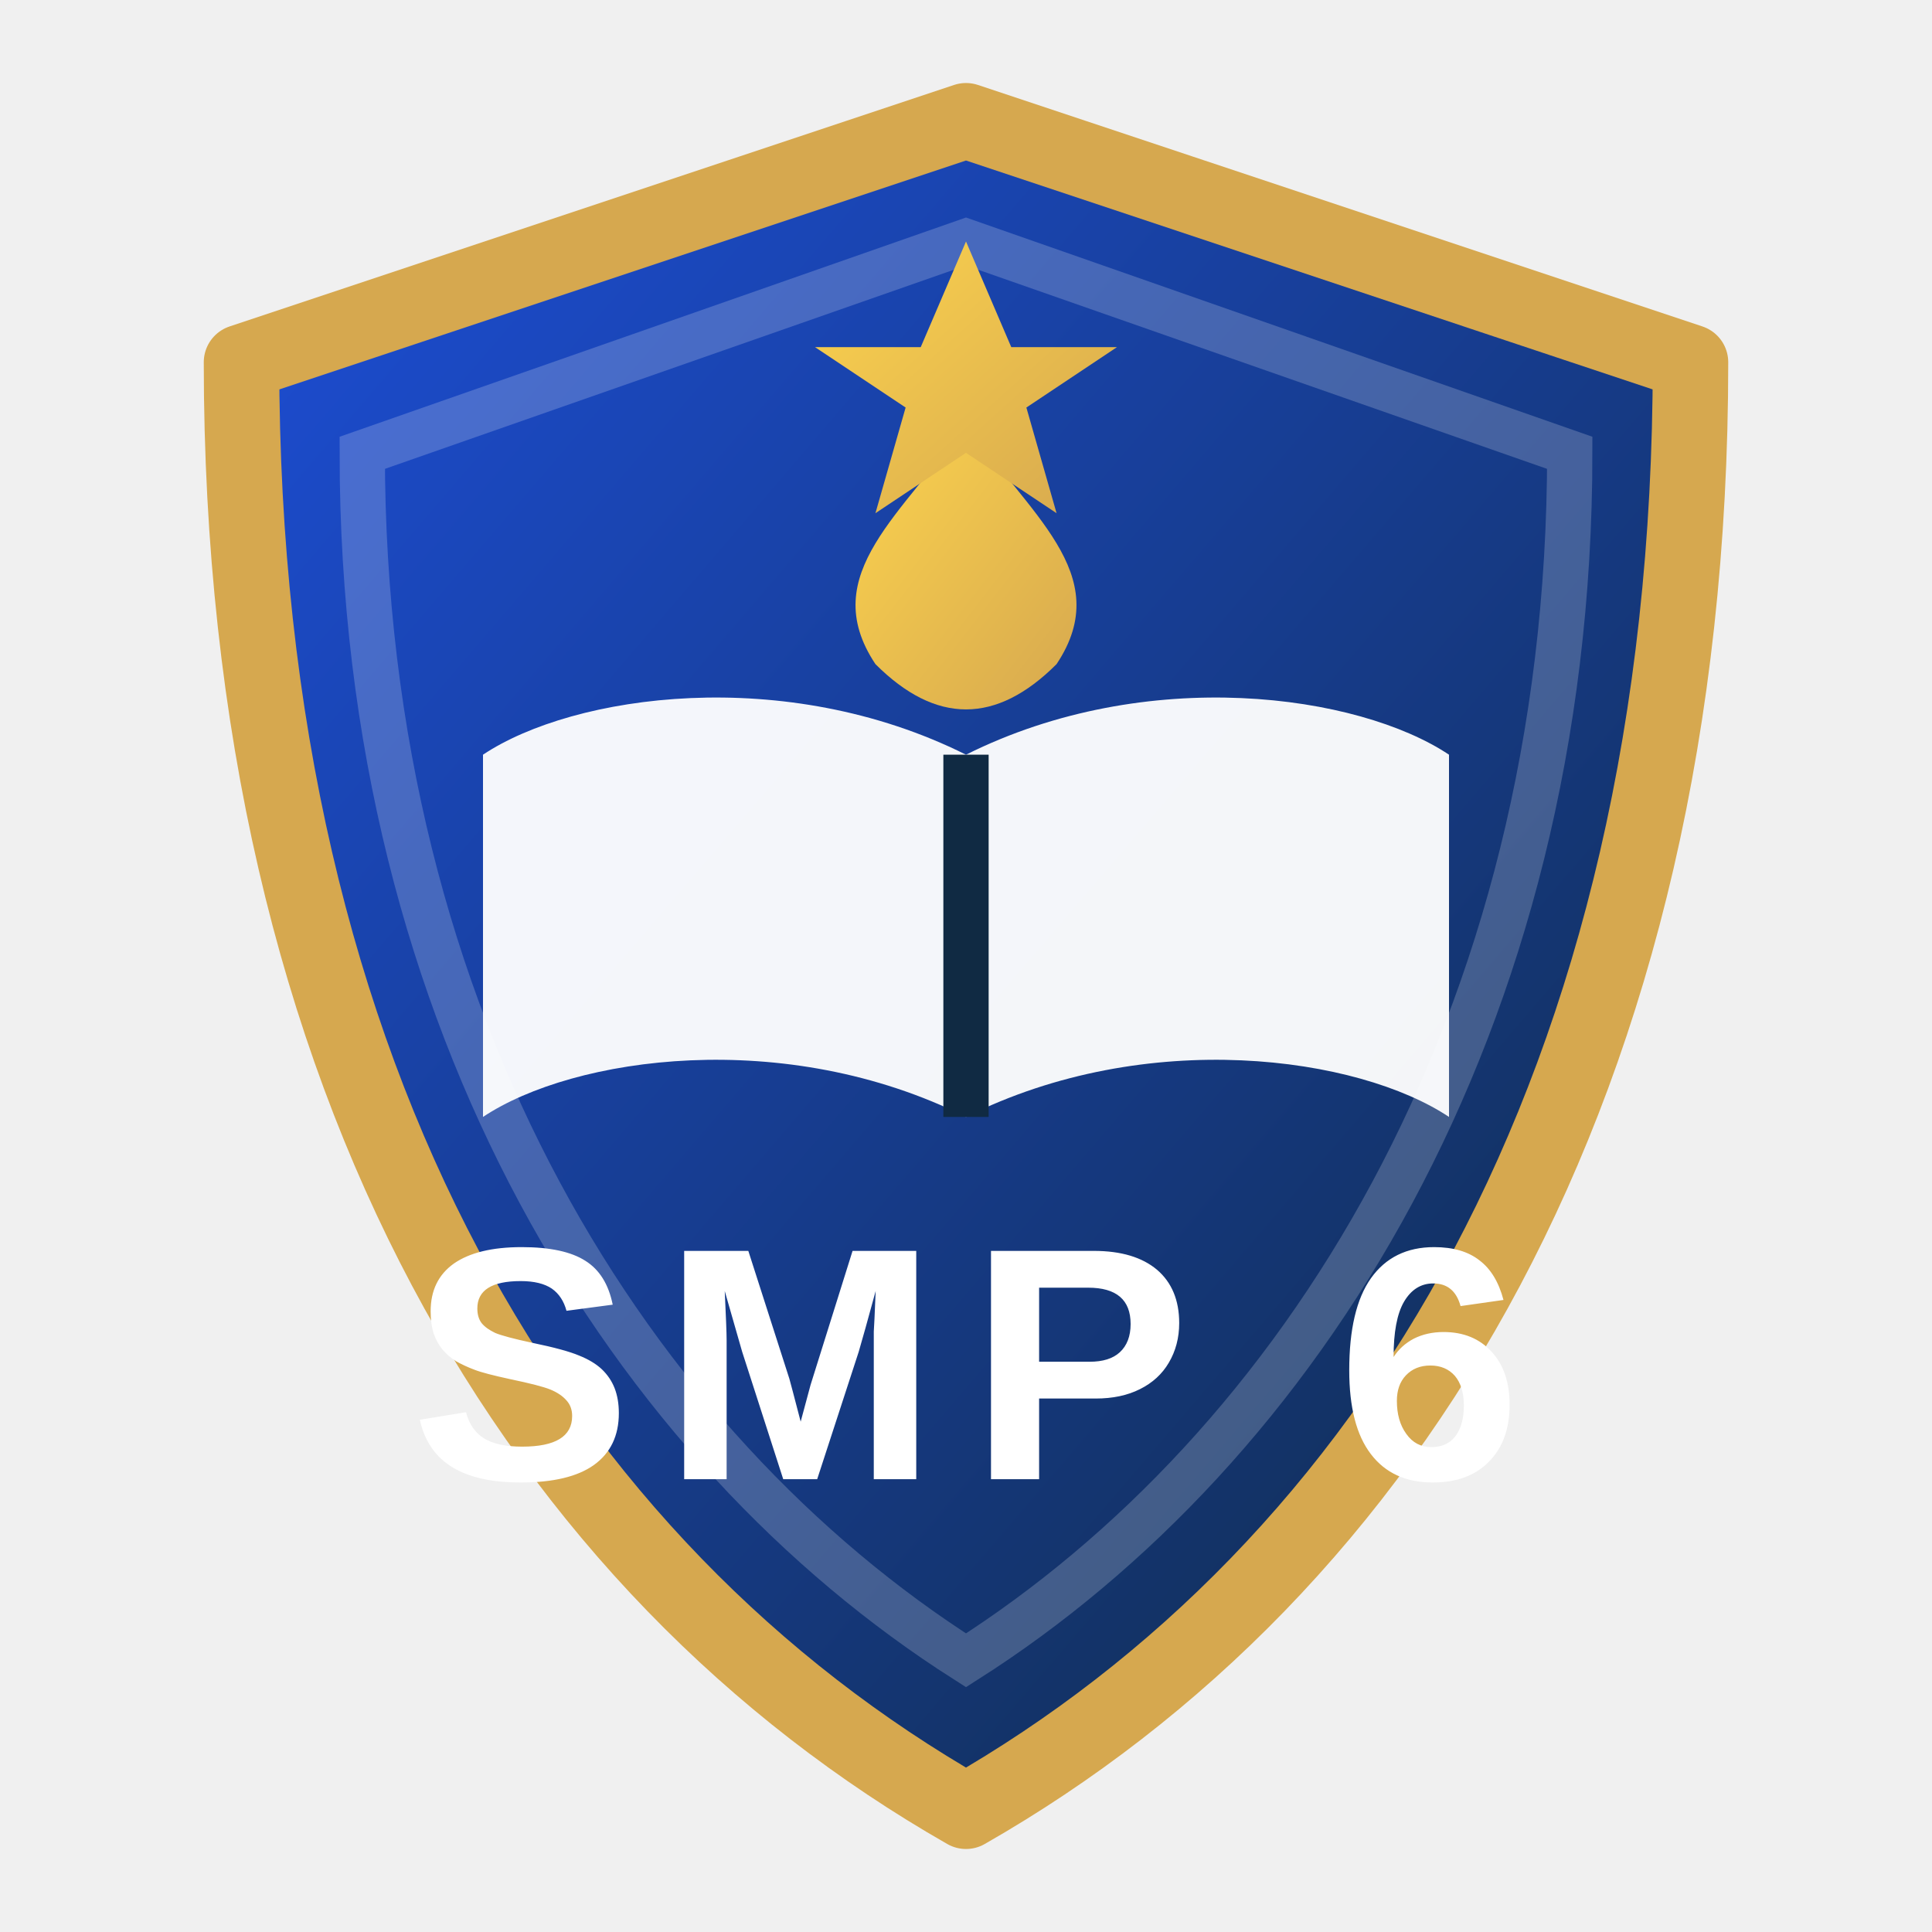
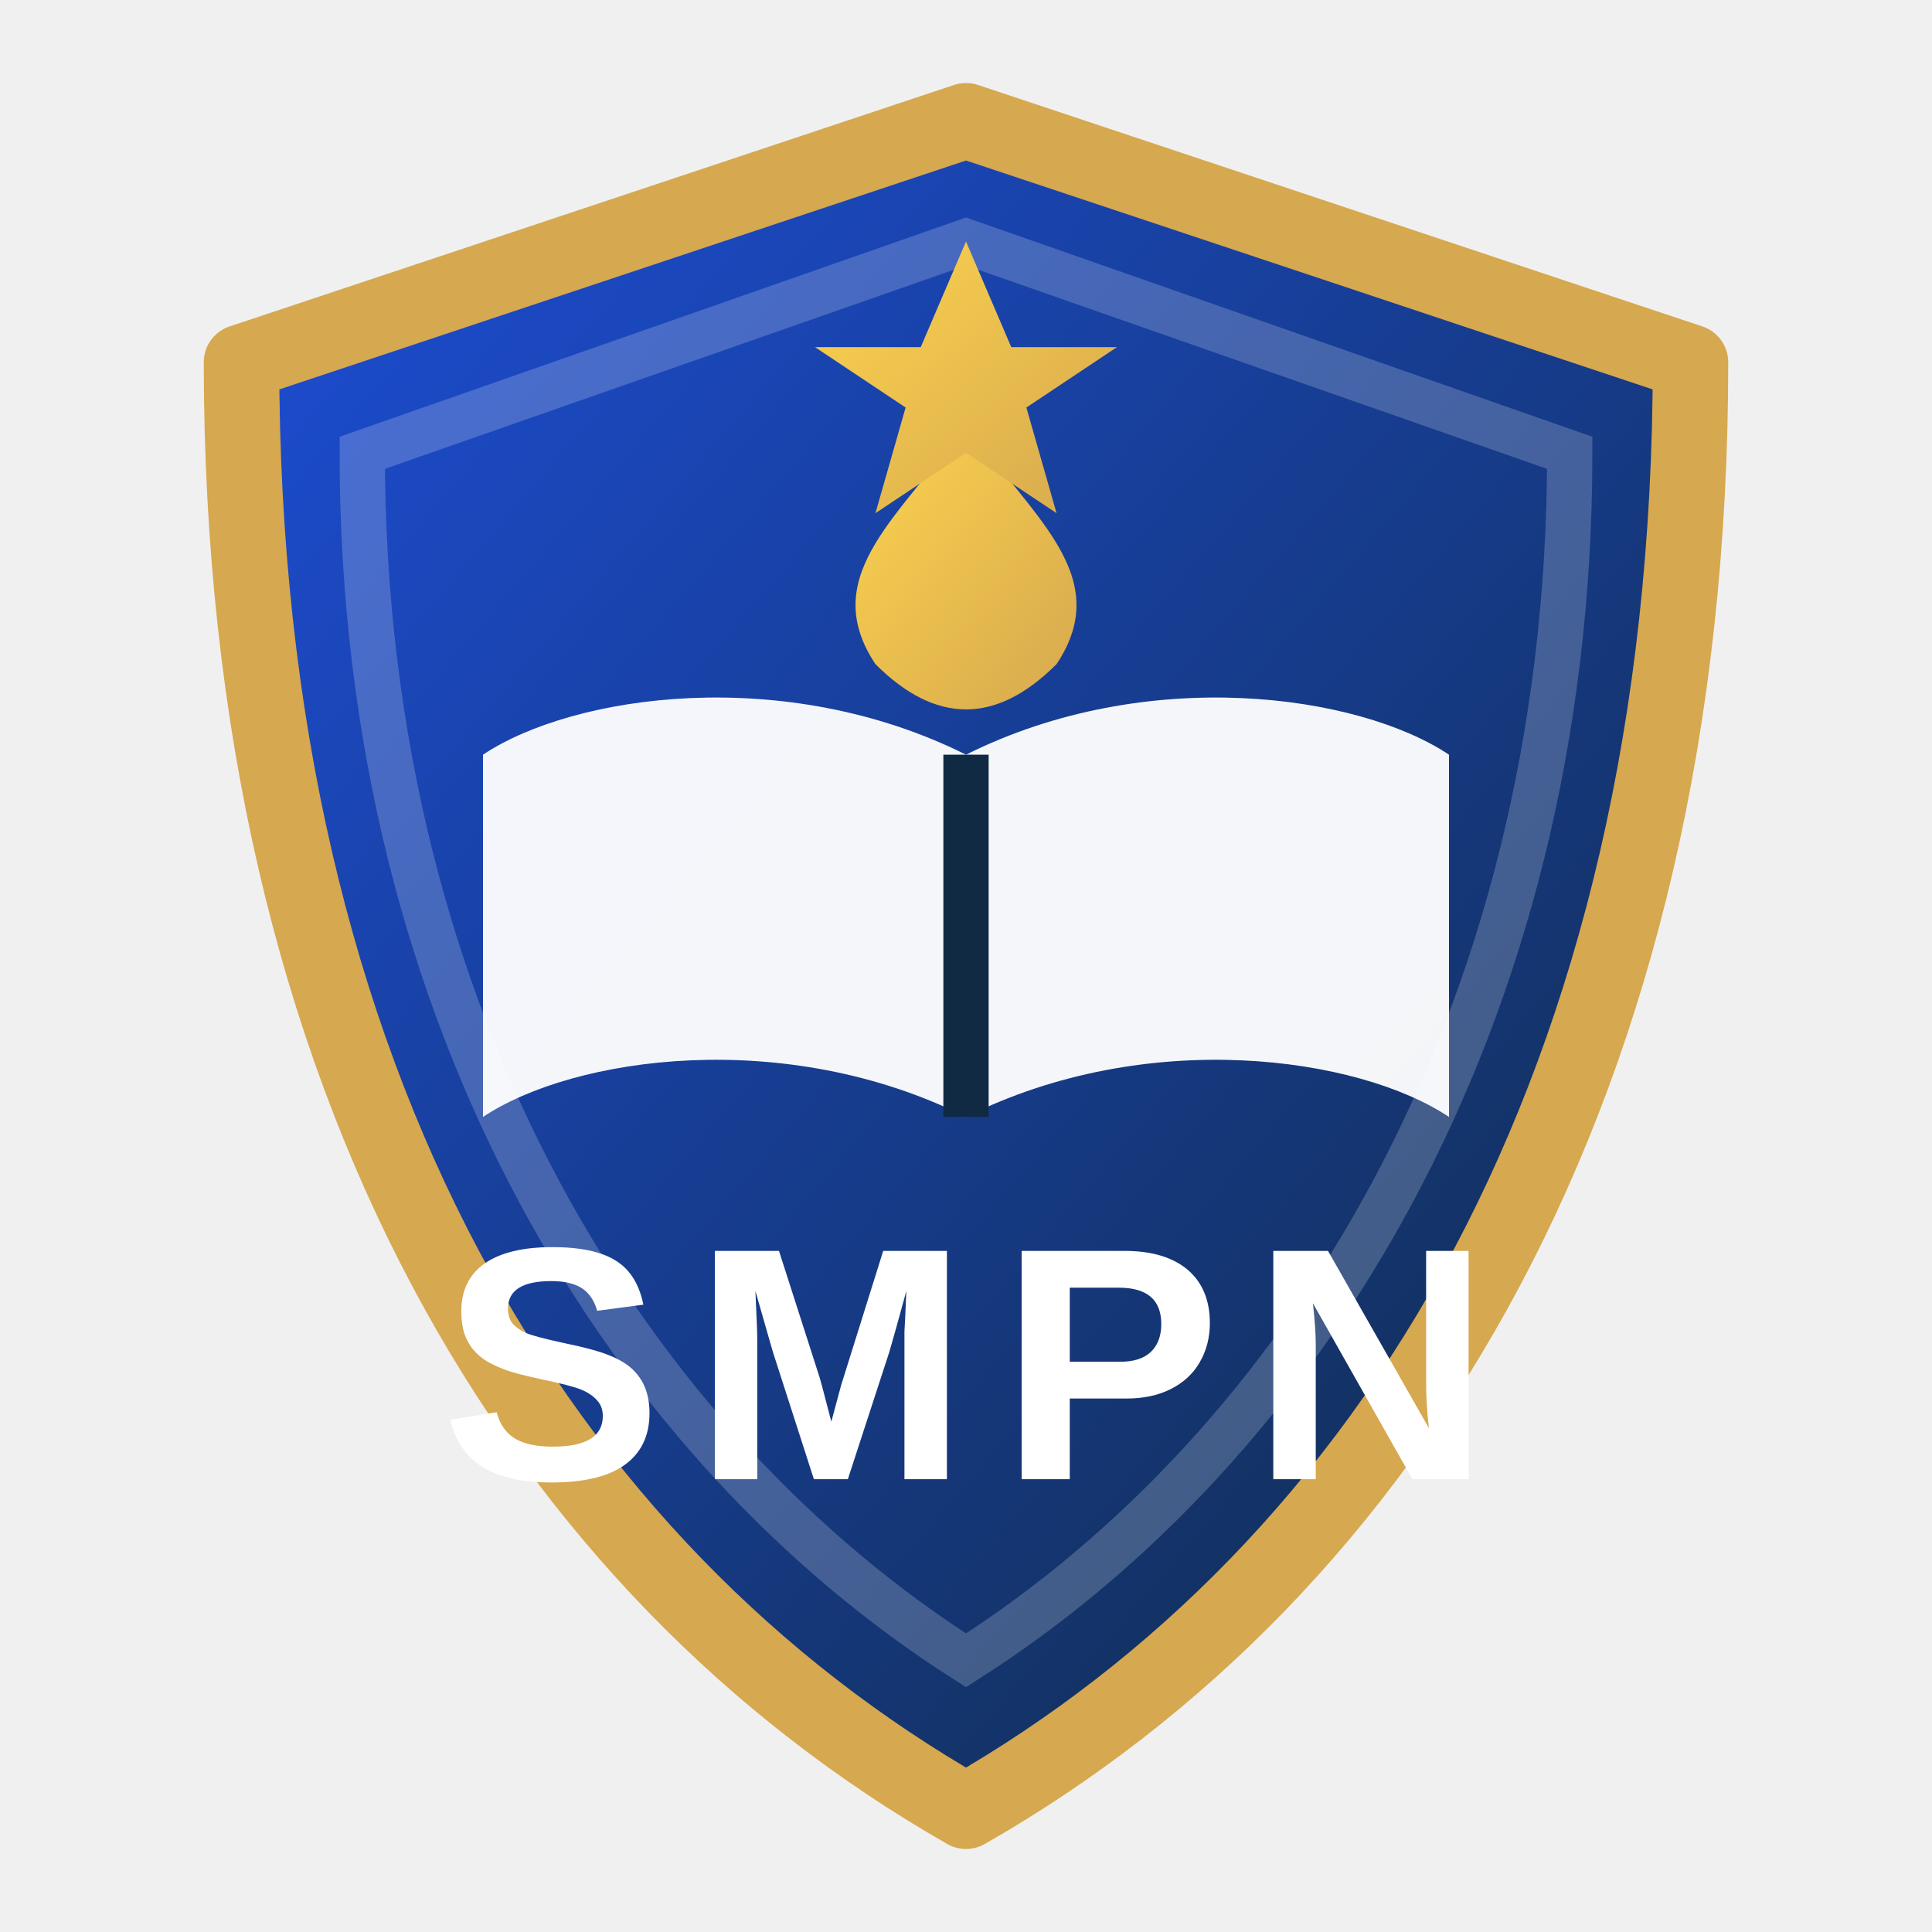
<svg xmlns="http://www.w3.org/2000/svg" viewBox="0 0 64 64" width="64" height="64">
  <defs>
    <linearGradient id="shieldGrad" x1="0%" y1="0%" x2="100%" y2="100%">
      <stop offset="0%" stop-color="#1D4ED8" />
      <stop offset="100%" stop-color="#102A43" />
    </linearGradient>
    <linearGradient id="goldGrad" x1="0%" y1="0%" x2="100%" y2="100%">
      <stop offset="0%" stop-color="#FCD34D" />
      <stop offset="100%" stop-color="#D6A84F" />
    </linearGradient>
  </defs>
  <path d="M32 4 L56 12 C56 36 46 52 32 60 C18 52 8 36 8 12 Z" fill="url(#shieldGrad)" stroke="#D6A84F" stroke-width="2.5" stroke-linejoin="round" />
  <path d="M32 8 L52 15 C52 34 43 48 32 55 C21 48 12 34 12 15 Z" fill="none" stroke="rgba(255,255,255,0.2)" stroke-width="1.5" />
  <path d="M32 37 C26 34 19 35 16 37 L16 25 C19 23 26 22 32 25 C38 22 45 23 48 25 L48 37 C45 35 38 34 32 37 Z" fill="#FFFFFF" opacity="0.95" />
  <path d="M32 25 L32 37" stroke="#102A43" stroke-width="1.5" />
  <path d="M32 14 C34 17 37 19 35 22 C33 24 31 24 29 22 C27 19 30 17 32 14 Z" fill="url(#goldGrad)" />
  <polygon points="32,8 33.5,11.5 37,11.5 34,13.5 35,17 32,15 29,17 30,13.5 27,11.5 30.5,11.5" fill="url(#goldGrad)" />
-   <text x="32" y="49" font-family="'Plus Jakarta Sans', Arial, sans-serif" font-weight="900" font-size="11" fill="#FFFFFF" text-anchor="middle" letter-spacing="1">SMP 6</text>
+   <text x="32" y="49" font-family="'Plus Jakarta Sans', Arial, sans-serif" font-weight="900" font-size="11" fill="#FFFFFF" text-anchor="middle" letter-spacing="1">SMPN</text>
</svg>
